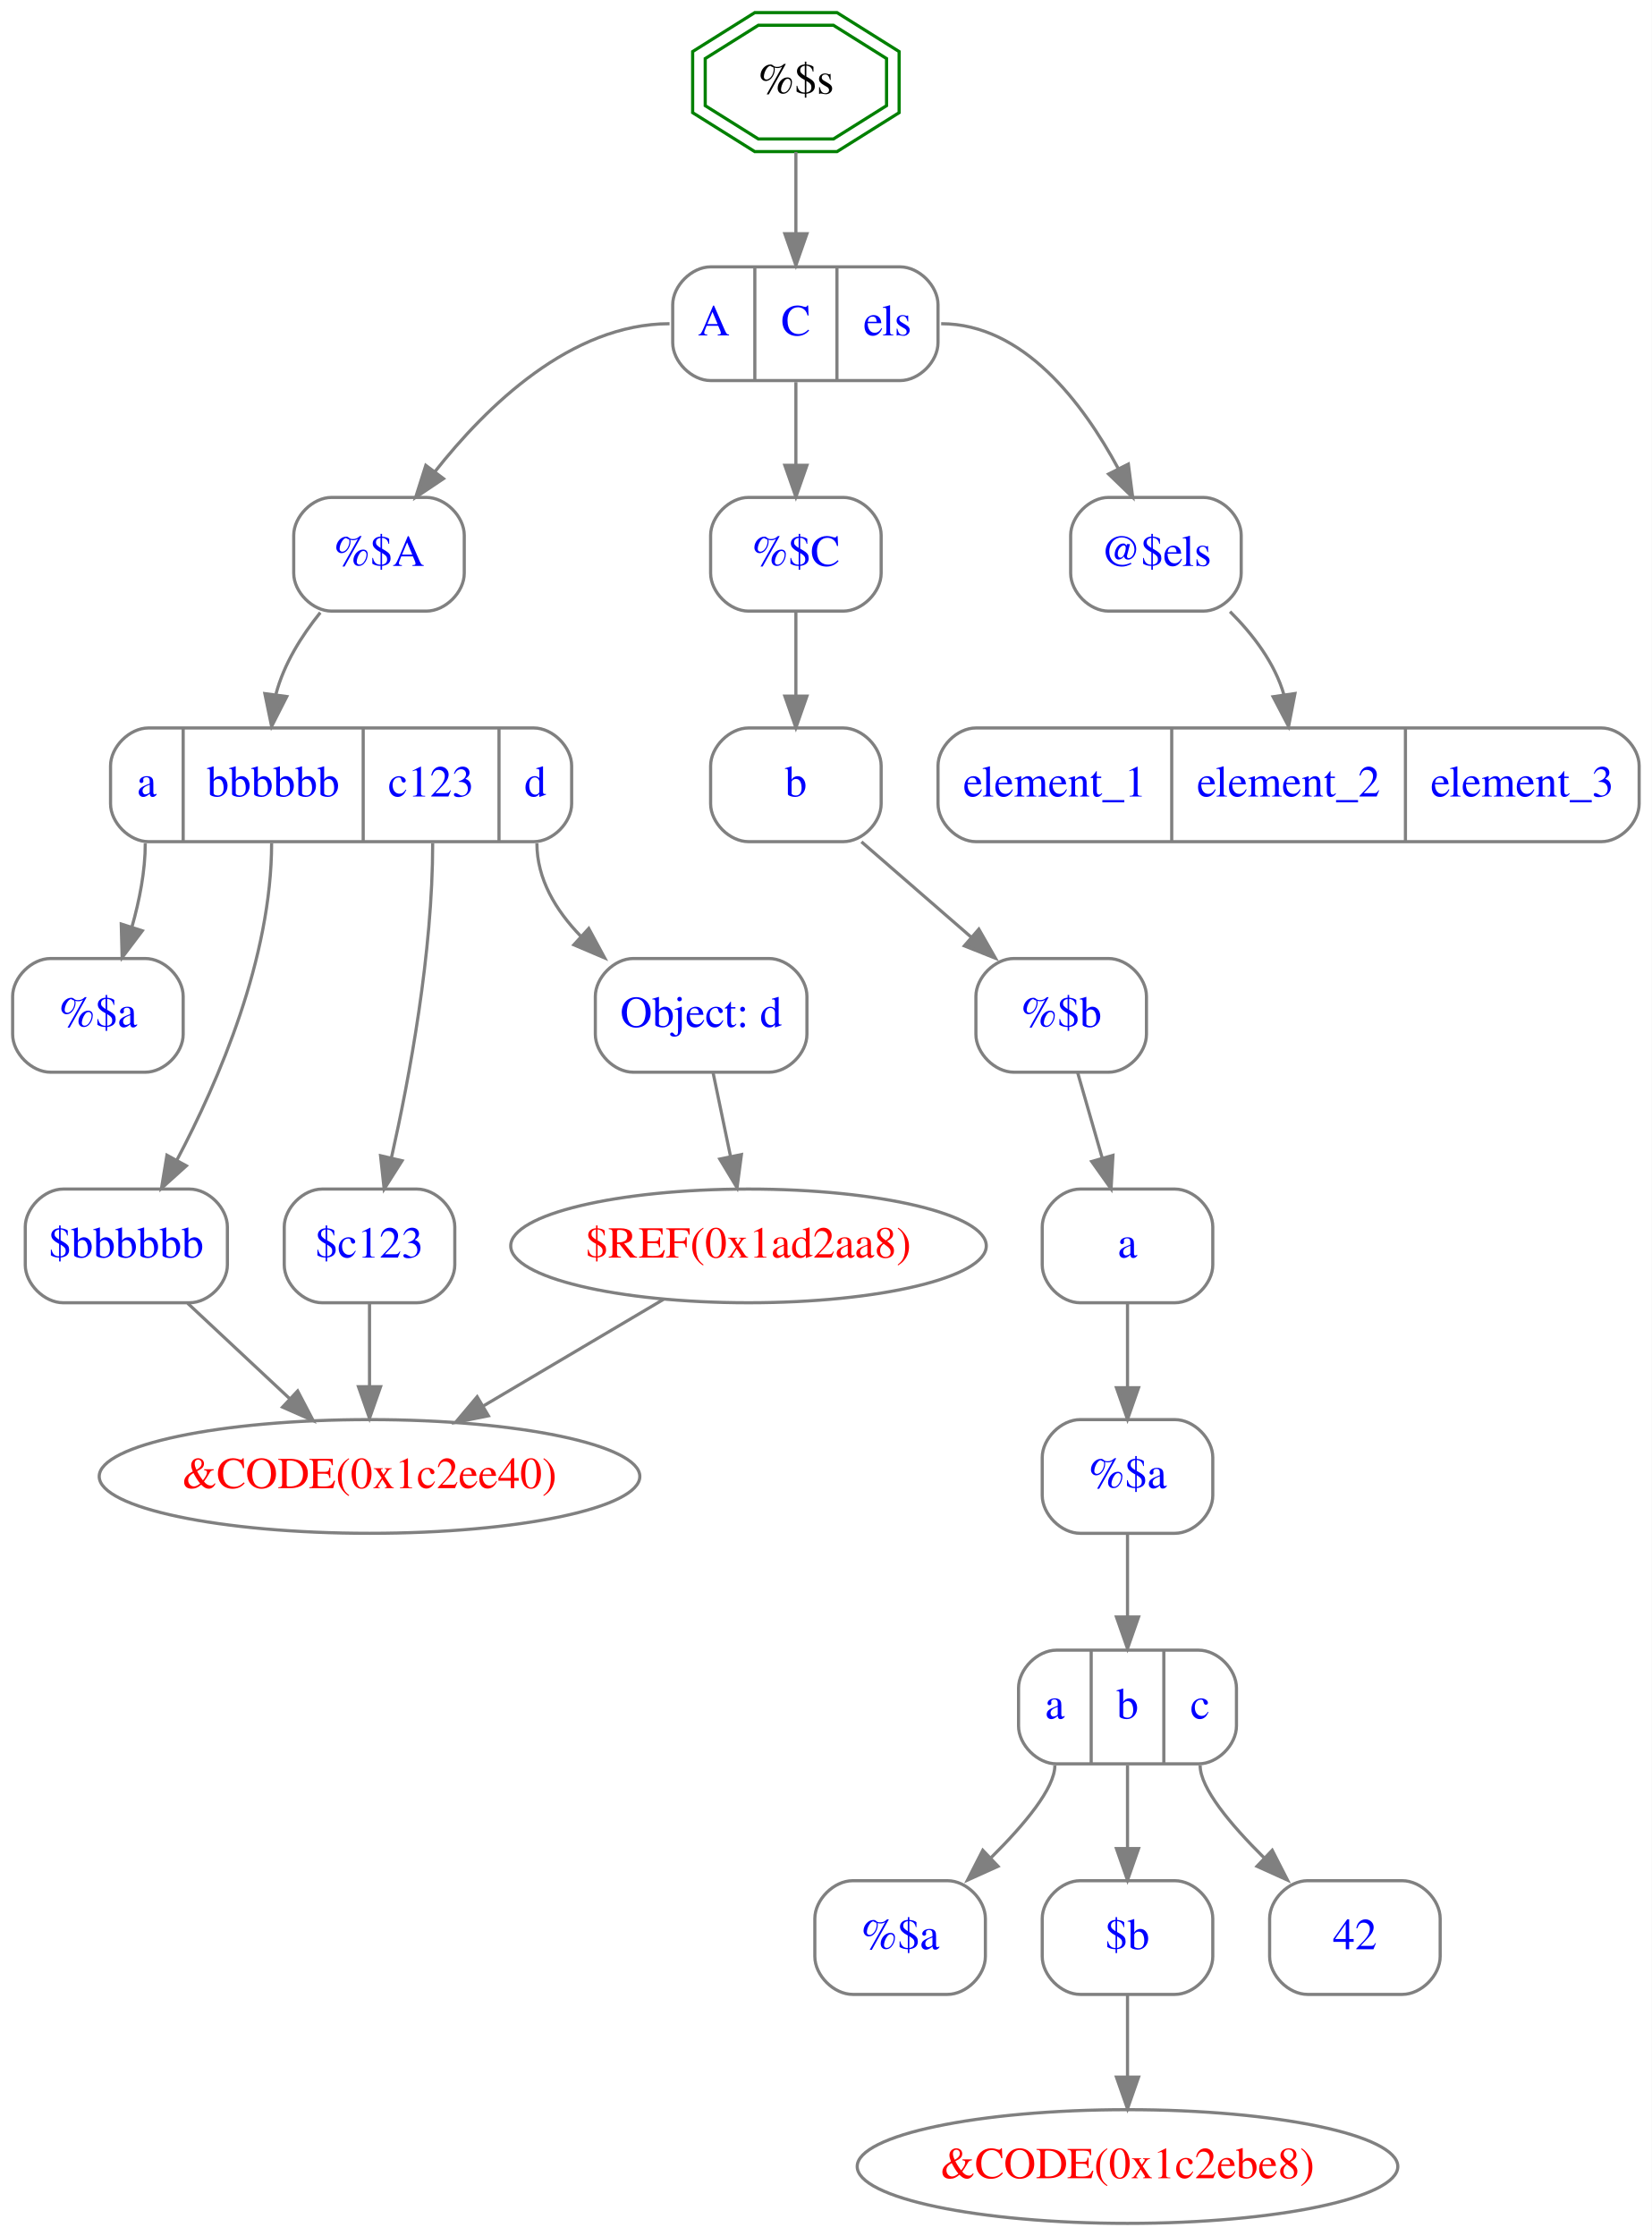
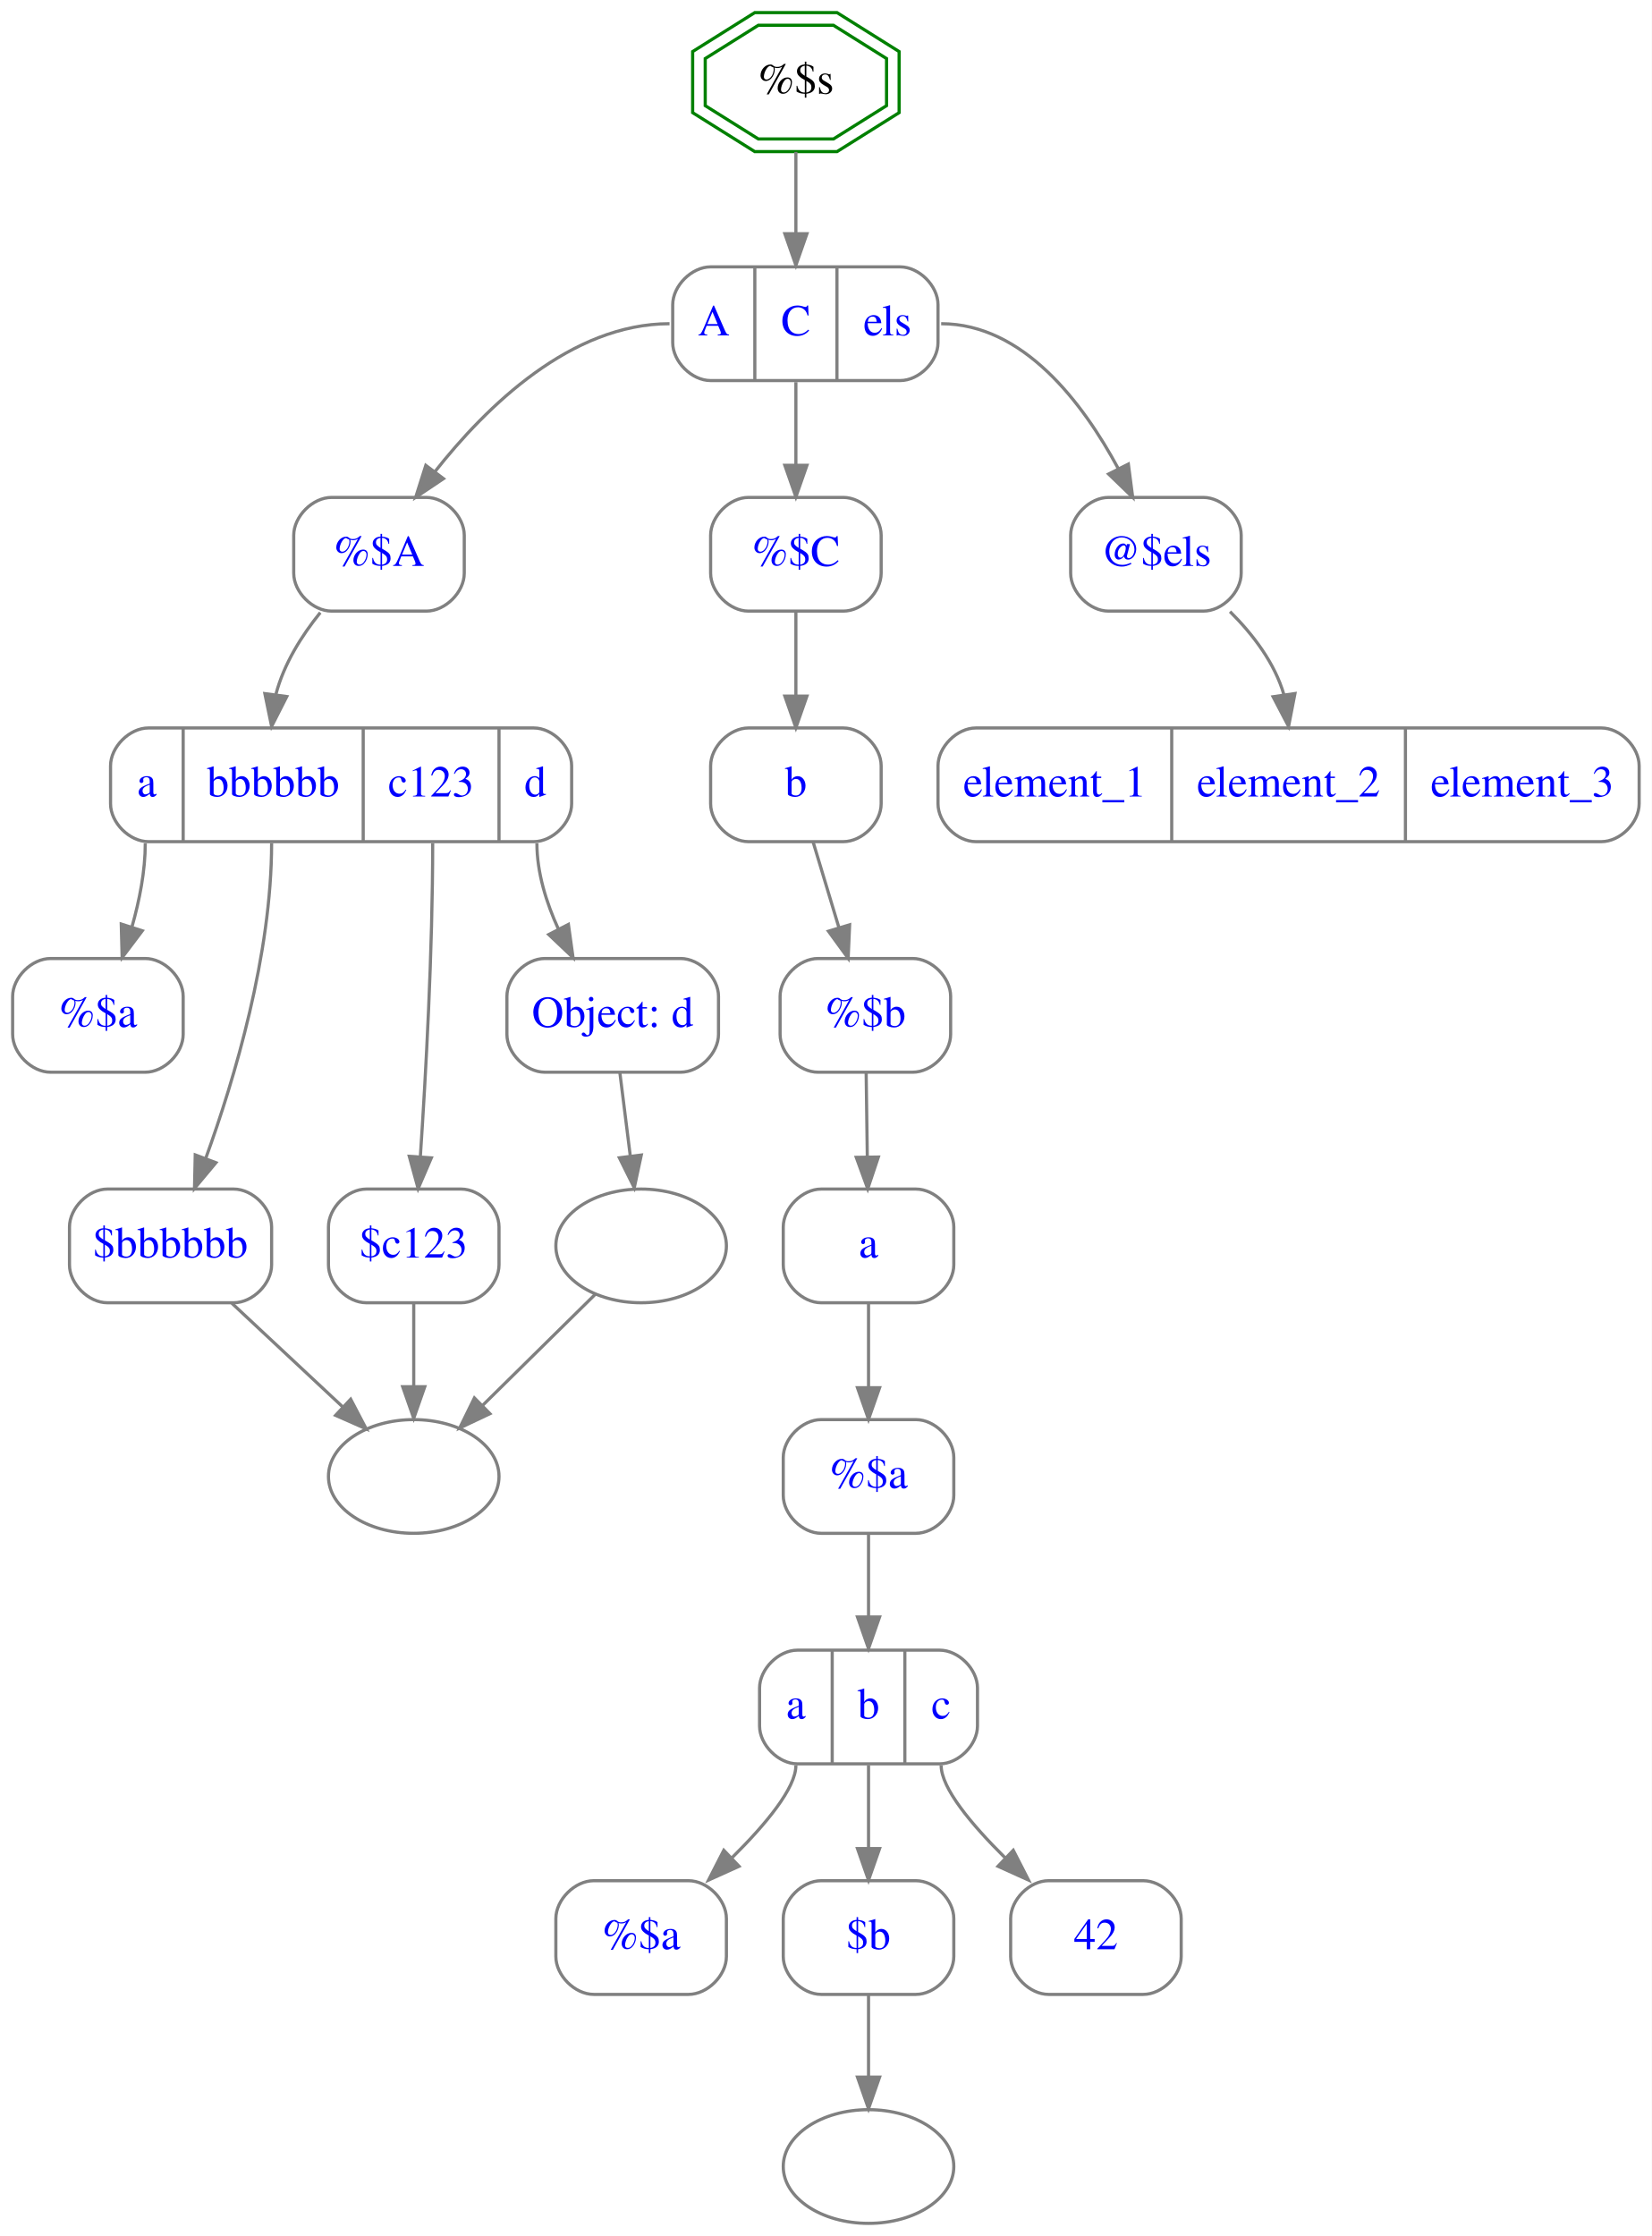
<svg xmlns="http://www.w3.org/2000/svg" width="523pt" height="708pt" viewBox="0.00 0.00 523.00 708.00">
  <g id="graph0" class="graph" transform="scale(1 1) rotate(0) translate(4 704)">
    <polygon fill="white" stroke="none" points="-4,4 -4,-704 519,-704 519,4 -4,4" />
    <g id="node1" class="node">
      <polygon fill="none" stroke="green" points="276.706,-670.544 276.706,-685.456 259.89,-696 236.11,-696 219.294,-685.456 219.294,-670.544 236.11,-660 259.89,-660 276.706,-670.544" />
      <polygon fill="none" stroke="green" points="280.687,-668.325 280.687,-687.675 261.031,-700 234.969,-700 215.313,-687.675 215.313,-668.325 234.969,-656 261.031,-656 280.687,-668.325" />
      <text text-anchor="middle" x="248" y="-674.3" font-family="Times,serif" font-size="14.00">%$s</text>
    </g>
    <g id="node2" class="node">
      <path fill="none" stroke="grey" d="M221,-583.5C221,-583.5 281,-583.5 281,-583.5 287,-583.5 293,-589.5 293,-595.5 293,-595.5 293,-607.5 293,-607.5 293,-613.5 287,-619.5 281,-619.5 281,-619.5 221,-619.5 221,-619.5 215,-619.5 209,-613.5 209,-607.5 209,-607.5 209,-595.5 209,-595.5 209,-589.5 215,-583.5 221,-583.5" />
      <text text-anchor="middle" x="222" y="-597.8" font-family="Times,serif" font-size="14.00" fill="blue">A</text>
      <polyline fill="none" stroke="grey" points="235,-583.5 235,-619.5 " />
      <text text-anchor="middle" x="248" y="-597.8" font-family="Times,serif" font-size="14.00" fill="blue">C</text>
      <polyline fill="none" stroke="grey" points="261,-583.5 261,-619.5 " />
      <text text-anchor="middle" x="277" y="-597.8" font-family="Times,serif" font-size="14.00" fill="blue">els</text>
    </g>
    <g id="edge1" class="edge">
      <path fill="none" stroke="grey" d="M248,-655.886C248,-648.163 248,-639.138 248,-630.263" />
      <polygon fill="grey" stroke="grey" points="251.5,-630 248,-620 244.5,-630 251.5,-630" />
    </g>
    <g id="node3" class="node">
      <path fill="none" stroke="grey" d="M101,-510.5C101,-510.5 131,-510.5 131,-510.5 137,-510.5 143,-516.5 143,-522.5 143,-522.5 143,-534.5 143,-534.5 143,-540.5 137,-546.5 131,-546.5 131,-546.5 101,-546.5 101,-546.5 95,-546.5 89,-540.5 89,-534.5 89,-534.5 89,-522.5 89,-522.5 89,-516.5 95,-510.5 101,-510.5" />
      <text text-anchor="middle" x="116" y="-524.8" font-family="Times,serif" font-size="14.00" fill="blue">%$A</text>
    </g>
    <g id="edge2" class="edge">
      <path fill="none" stroke="grey" d="M208,-601.5C176.86,-601.5 150.131,-575.518 133.633,-554.555" />
      <polygon fill="grey" stroke="grey" points="136.422,-552.44 127.618,-546.545 130.824,-556.643 136.422,-552.44" />
    </g>
    <g id="node11" class="node">
      <path fill="none" stroke="grey" d="M233,-510.5C233,-510.5 263,-510.5 263,-510.5 269,-510.5 275,-516.5 275,-522.5 275,-522.5 275,-534.5 275,-534.5 275,-540.5 269,-546.5 263,-546.5 263,-546.5 233,-546.5 233,-546.5 227,-546.5 221,-540.5 221,-534.5 221,-534.5 221,-522.5 221,-522.5 221,-516.5 227,-510.5 233,-510.5" />
      <text text-anchor="middle" x="248" y="-524.8" font-family="Times,serif" font-size="14.00" fill="blue">%$C</text>
    </g>
    <g id="edge12" class="edge">
      <path fill="none" stroke="grey" d="M248,-583C248,-574.484 248,-565.22 248,-556.787" />
      <polygon fill="grey" stroke="grey" points="251.5,-556.667 248,-546.667 244.5,-556.667 251.5,-556.667" />
    </g>
    <g id="node21" class="node">
      <path fill="none" stroke="grey" d="M347,-510.5C347,-510.5 377,-510.5 377,-510.5 383,-510.5 389,-516.5 389,-522.5 389,-522.5 389,-534.5 389,-534.5 389,-540.5 383,-546.5 377,-546.5 377,-546.5 347,-546.5 347,-546.5 341,-546.5 335,-540.5 335,-534.5 335,-534.5 335,-522.5 335,-522.5 335,-516.5 341,-510.5 347,-510.5" />
      <text text-anchor="middle" x="362" y="-524.8" font-family="Times,serif" font-size="14.00" fill="blue">@$els</text>
    </g>
    <g id="edge22" class="edge">
      <path fill="none" stroke="grey" d="M294,-601.5C319.984,-601.5 338.867,-576.43 350.047,-555.673" />
      <polygon fill="grey" stroke="grey" points="353.272,-557.051 354.64,-546.545 347.019,-553.905 353.272,-557.051" />
    </g>
    <g id="node4" class="node">
      <path fill="none" stroke="grey" d="M43,-437.5C43,-437.5 165,-437.5 165,-437.5 171,-437.5 177,-443.5 177,-449.5 177,-449.5 177,-461.5 177,-461.5 177,-467.5 171,-473.5 165,-473.5 165,-473.5 43,-473.5 43,-473.5 37,-473.5 31,-467.5 31,-461.5 31,-461.5 31,-449.5 31,-449.5 31,-443.5 37,-437.5 43,-437.5" />
      <text text-anchor="middle" x="42.5" y="-451.8" font-family="Times,serif" font-size="14.00" fill="blue">a</text>
      <polyline fill="none" stroke="grey" points="54,-437.5 54,-473.5 " />
      <text text-anchor="middle" x="82.5" y="-451.8" font-family="Times,serif" font-size="14.00" fill="blue">bbbbbb</text>
      <polyline fill="none" stroke="grey" points="111,-437.5 111,-473.5 " />
      <text text-anchor="middle" x="132.5" y="-451.8" font-family="Times,serif" font-size="14.00" fill="blue">c123</text>
      <polyline fill="none" stroke="grey" points="154,-437.5 154,-473.5 " />
      <text text-anchor="middle" x="165.5" y="-451.8" font-family="Times,serif" font-size="14.00" fill="blue">d</text>
    </g>
    <g id="edge3" class="edge">
      <path fill="none" stroke="grey" d="M97.408,-510.029C91.517,-502.73 85.883,-493.791 83.37,-484.195" />
      <polygon fill="grey" stroke="grey" points="86.8,-483.445 82,-474 79.863,-484.377 86.8,-483.445" />
    </g>
    <g id="node5" class="node">
      <path fill="none" stroke="grey" d="M12,-364.5C12,-364.5 42,-364.5 42,-364.5 48,-364.5 54,-370.5 54,-376.5 54,-376.5 54,-388.5 54,-388.5 54,-394.5 48,-400.5 42,-400.5 42,-400.5 12,-400.5 12,-400.5 6,-400.5 0,-394.5 0,-388.5 0,-388.5 0,-376.5 0,-376.5 0,-370.5 6,-364.5 12,-364.5" />
      <text text-anchor="middle" x="27" y="-378.8" font-family="Times,serif" font-size="14.00" fill="blue">%$a</text>
    </g>
    <g id="edge4" class="edge">
      <path fill="none" stroke="grey" d="M42,-437C42,-428.209 40.163,-418.897 37.776,-410.506" />
      <polygon fill="grey" stroke="grey" points="41.058,-409.279 34.676,-400.823 34.391,-411.414 41.058,-409.279" />
    </g>
    <g id="node6" class="node">
-       <path fill="none" stroke="grey" d="M16,-291.5C16,-291.5 56,-291.5 56,-291.5 62,-291.5 68,-297.5 68,-303.5 68,-303.5 68,-315.5 68,-315.5 68,-321.5 62,-327.5 56,-327.5 56,-327.5 16,-327.5 16,-327.5 10,-327.5 4,-321.5 4,-315.5 4,-315.5 4,-303.5 4,-303.5 4,-297.5 10,-291.5 16,-291.5" />
-       <text text-anchor="middle" x="36" y="-305.8" font-family="Times,serif" font-size="14.00" fill="blue">$bbbbbb</text>
+       <path fill="none" stroke="grey" d="M30,-291.5C30,-291.5 70,-291.5 70,-291.5 76,-291.5 82,-297.5 82,-303.5 82,-303.5 82,-315.5 82,-315.5 82,-321.5 76,-327.5 70,-327.5 70,-327.5 30,-327.5 30,-327.5 24,-327.5 18,-321.5 18,-315.5 18,-315.5 18,-303.5 18,-303.5 18,-297.5 24,-291.5 30,-291.5" />
+       <text text-anchor="middle" x="50" y="-305.8" font-family="Times,serif" font-size="14.00" fill="blue">$bbbbbb</text>
    </g>
    <g id="edge5" class="edge">
-       <path fill="none" stroke="grey" d="M82,-437C82,-400.693 65.291,-361.837 52.014,-336.693" />
-       <polygon fill="grey" stroke="grey" points="55.001,-334.859 47.135,-327.761 48.857,-338.215 55.001,-334.859" />
+       <path fill="none" stroke="grey" d="M82,-437C82,-401.742 70.346,-362.604 61.104,-337.111" />
+       <polygon fill="grey" stroke="grey" points="64.371,-335.856 57.584,-327.721 57.816,-338.313 64.371,-335.856" />
    </g>
    <g id="node8" class="node">
-       <path fill="none" stroke="grey" d="M98,-291.5C98,-291.5 128,-291.5 128,-291.5 134,-291.5 140,-297.5 140,-303.5 140,-303.5 140,-315.5 140,-315.5 140,-321.5 134,-327.5 128,-327.5 128,-327.5 98,-327.5 98,-327.5 92,-327.5 86,-321.5 86,-315.5 86,-315.5 86,-303.5 86,-303.5 86,-297.5 92,-291.5 98,-291.5" />
-       <text text-anchor="middle" x="113" y="-305.8" font-family="Times,serif" font-size="14.00" fill="blue">$c123</text>
+       <path fill="none" stroke="grey" d="M112,-291.5C112,-291.5 142,-291.5 142,-291.5 148,-291.5 154,-297.5 154,-303.5 154,-303.5 154,-315.5 154,-315.5 154,-321.5 148,-327.5 142,-327.5 142,-327.5 112,-327.5 112,-327.5 106,-327.5 100,-321.5 100,-315.5 100,-315.5 100,-303.5 100,-303.5 100,-297.5 106,-291.5 112,-291.5" />
+       <text text-anchor="middle" x="127" y="-305.8" font-family="Times,serif" font-size="14.00" fill="blue">$c123</text>
    </g>
    <g id="edge7" class="edge">
-       <path fill="none" stroke="grey" d="M133,-437C133,-402.341 125.698,-363.015 119.918,-337.316" />
-       <polygon fill="grey" stroke="grey" points="123.313,-336.465 117.639,-327.518 116.495,-338.051 123.313,-336.465" />
+       <path fill="none" stroke="grey" d="M133,-437C133,-402.874 130.829,-363.666 129.099,-337.84" />
+       <polygon fill="grey" stroke="grey" points="132.575,-337.379 128.392,-327.645 125.592,-337.864 132.575,-337.379" />
    </g>
    <g id="node9" class="node">
-       <path fill="none" stroke="grey" d="M196.5,-364.5C196.5,-364.5 239.5,-364.5 239.5,-364.5 245.5,-364.5 251.5,-370.5 251.5,-376.5 251.5,-376.5 251.5,-388.5 251.5,-388.5 251.5,-394.5 245.5,-400.5 239.5,-400.5 239.5,-400.5 196.5,-400.5 196.5,-400.5 190.5,-400.5 184.5,-394.5 184.5,-388.5 184.5,-388.5 184.5,-376.5 184.5,-376.5 184.5,-370.5 190.5,-364.5 196.5,-364.5" />
-       <text text-anchor="middle" x="218" y="-378.8" font-family="Times,serif" font-size="14.00" fill="blue">Object: d</text>
+       <path fill="none" stroke="grey" d="M168.5,-364.5C168.5,-364.5 211.5,-364.5 211.5,-364.5 217.5,-364.5 223.5,-370.5 223.5,-376.5 223.5,-376.5 223.5,-388.5 223.5,-388.5 223.5,-394.5 217.5,-400.5 211.5,-400.5 211.5,-400.5 168.5,-400.5 168.5,-400.5 162.5,-400.5 156.5,-394.5 156.5,-388.5 156.5,-388.5 156.5,-376.5 156.5,-376.5 156.5,-370.5 162.5,-364.5 168.5,-364.5" />
+       <text text-anchor="middle" x="190" y="-378.8" font-family="Times,serif" font-size="14.00" fill="blue">Object: d</text>
    </g>
    <g id="edge9" class="edge">
-       <path fill="none" stroke="grey" d="M166,-437C166,-425.686 171.939,-415.794 179.803,-407.656" />
-       <polygon fill="grey" stroke="grey" points="182.418,-410.008 187.451,-400.685 177.702,-404.835 182.418,-410.008" />
+       <path fill="none" stroke="grey" d="M166,-437C166,-427.686 168.972,-418.177 172.825,-409.765" />
+       <polygon fill="grey" stroke="grey" points="175.974,-411.295 177.438,-400.802 169.75,-408.092 175.974,-411.295" />
    </g>
    <g id="node7" class="node">
-       <ellipse fill="none" stroke="grey" cx="113" cy="-236.5" rx="85.585" ry="18" />
-       <text text-anchor="middle" x="113" y="-232.8" font-family="Times,serif" font-size="14.00" fill="red">&amp;CODE(0x1c2ee40)</text>
+       <ellipse fill="none" stroke="grey" cx="127" cy="-236.5" rx="27" ry="18" />
    </g>
    <g id="edge6" class="edge">
-       <path fill="none" stroke="grey" d="M55.43,-291.331C65.253,-282.146 77.292,-270.889 87.817,-261.048" />
-       <polygon fill="grey" stroke="grey" points="90.246,-263.569 95.159,-254.182 85.465,-258.456 90.246,-263.569" />
+       <path fill="none" stroke="grey" d="M69.43,-291.331C80.145,-281.312 93.496,-268.828 104.643,-258.405" />
+       <polygon fill="grey" stroke="grey" points="107.034,-260.961 111.948,-251.575 102.253,-255.848 107.034,-260.961" />
    </g>
    <g id="edge8" class="edge">
-       <path fill="none" stroke="grey" d="M113,-291.331C113,-283.394 113,-273.909 113,-265.128" />
-       <polygon fill="grey" stroke="grey" points="116.5,-264.918 113,-254.918 109.5,-264.918 116.5,-264.918" />
+       <path fill="none" stroke="grey" d="M127,-291.331C127,-283.394 127,-273.909 127,-265.128" />
+       <polygon fill="grey" stroke="grey" points="130.5,-264.918 127,-254.918 123.5,-264.918 130.5,-264.918" />
    </g>
    <g id="node10" class="node">
-       <ellipse fill="none" stroke="grey" cx="233" cy="-309.5" rx="75.287" ry="18" />
-       <text text-anchor="middle" x="233" y="-305.8" font-family="Times,serif" font-size="14.00" fill="red">$REF(0x1ad2aa8)</text>
+       <ellipse fill="none" stroke="grey" cx="199" cy="-309.5" rx="27" ry="18" />
    </g>
    <g id="edge10" class="edge">
-       <path fill="none" stroke="grey" d="M221.785,-364.331C223.457,-356.307 225.458,-346.701 227.304,-337.839" />
-       <polygon fill="grey" stroke="grey" points="230.758,-338.421 229.371,-327.918 223.905,-336.994 230.758,-338.421" />
+       <path fill="none" stroke="grey" d="M192.271,-364.331C193.263,-356.394 194.449,-346.909 195.546,-338.128" />
+       <polygon fill="grey" stroke="grey" points="199.055,-338.275 196.823,-327.918 192.109,-337.406 199.055,-338.275" />
    </g>
    <g id="edge11" class="edge">
-       <path fill="none" stroke="grey" d="M206.07,-292.566C189.205,-282.588 167.27,-269.61 148.931,-258.759" />
-       <polygon fill="grey" stroke="grey" points="150.644,-255.706 140.256,-253.626 147.08,-261.731 150.644,-255.706" />
+       <path fill="none" stroke="grey" d="M184.43,-294.132C174.183,-284.027 160.294,-270.331 148.741,-258.939" />
+       <polygon fill="grey" stroke="grey" points="151.126,-256.376 141.549,-251.847 146.211,-261.36 151.126,-256.376" />
    </g>
    <g id="node12" class="node">
      <path fill="none" stroke="grey" d="M233,-437.5C233,-437.5 263,-437.5 263,-437.5 269,-437.5 275,-443.5 275,-449.5 275,-449.5 275,-461.5 275,-461.5 275,-467.5 269,-473.5 263,-473.5 263,-473.5 233,-473.5 233,-473.5 227,-473.5 221,-467.5 221,-461.5 221,-461.5 221,-449.5 221,-449.5 221,-443.5 227,-437.5 233,-437.5" />
      <text text-anchor="middle" x="248" y="-451.8" font-family="Times,serif" font-size="14.00" fill="blue">b</text>
    </g>
    <g id="edge13" class="edge">
      <path fill="none" stroke="grey" d="M248,-510.455C248,-502.383 248,-492.676 248,-483.682" />
      <polygon fill="grey" stroke="grey" points="251.5,-483.59 248,-473.59 244.5,-483.59 251.5,-483.59" />
    </g>
    <g id="node13" class="node">
-       <path fill="none" stroke="grey" d="M317,-364.5C317,-364.5 347,-364.5 347,-364.5 353,-364.5 359,-370.5 359,-376.5 359,-376.5 359,-388.5 359,-388.5 359,-394.5 353,-400.5 347,-400.5 347,-400.5 317,-400.5 317,-400.5 311,-400.5 305,-394.5 305,-388.5 305,-388.5 305,-376.5 305,-376.5 305,-370.5 311,-364.5 317,-364.5" />
-       <text text-anchor="middle" x="332" y="-378.8" font-family="Times,serif" font-size="14.00" fill="blue">%$b</text>
+       <path fill="none" stroke="grey" d="M255,-364.5C255,-364.5 285,-364.5 285,-364.5 291,-364.5 297,-370.5 297,-376.5 297,-376.5 297,-388.5 297,-388.5 297,-394.5 291,-400.5 285,-400.5 285,-400.5 255,-400.5 255,-400.5 249,-400.5 243,-394.5 243,-388.5 243,-388.5 243,-376.5 243,-376.5 243,-370.5 249,-364.5 255,-364.5" />
+       <text text-anchor="middle" x="270" y="-378.8" font-family="Times,serif" font-size="14.00" fill="blue">%$b</text>
    </g>
    <g id="edge14" class="edge">
-       <path fill="none" stroke="grey" d="M268.764,-437.455C279.264,-428.33 292.167,-417.116 303.574,-407.204" />
-       <polygon fill="grey" stroke="grey" points="305.932,-409.792 311.184,-400.59 301.34,-404.508 305.932,-409.792" />
+       <path fill="none" stroke="grey" d="M253.438,-437.455C255.897,-429.295 258.86,-419.465 261.595,-410.389" />
+       <polygon fill="grey" stroke="grey" points="265.014,-411.175 264.548,-400.59 258.311,-409.155 265.014,-411.175" />
    </g>
    <g id="node14" class="node">
-       <path fill="none" stroke="grey" d="M338,-291.5C338,-291.5 368,-291.5 368,-291.5 374,-291.5 380,-297.5 380,-303.5 380,-303.5 380,-315.5 380,-315.5 380,-321.5 374,-327.5 368,-327.5 368,-327.5 338,-327.5 338,-327.5 332,-327.5 326,-321.5 326,-315.5 326,-315.5 326,-303.5 326,-303.5 326,-297.5 332,-291.5 338,-291.5" />
-       <text text-anchor="middle" x="353" y="-305.8" font-family="Times,serif" font-size="14.00" fill="blue">a</text>
+       <path fill="none" stroke="grey" d="M256,-291.5C256,-291.5 286,-291.5 286,-291.5 292,-291.5 298,-297.5 298,-303.5 298,-303.5 298,-315.5 298,-315.5 298,-321.5 292,-327.5 286,-327.5 286,-327.5 256,-327.5 256,-327.5 250,-327.5 244,-321.5 244,-315.5 244,-315.5 244,-303.5 244,-303.5 244,-297.5 250,-291.5 256,-291.5" />
+       <text text-anchor="middle" x="271" y="-305.8" font-family="Times,serif" font-size="14.00" fill="blue">a</text>
    </g>
    <g id="edge15" class="edge">
-       <path fill="none" stroke="grey" d="M337.191,-364.455C339.538,-356.295 342.366,-346.465 344.977,-337.389" />
-       <polygon fill="grey" stroke="grey" points="348.395,-338.168 347.796,-327.59 341.668,-336.233 348.395,-338.168" />
+       <path fill="none" stroke="grey" d="M270.247,-364.455C270.358,-356.383 270.491,-346.676 270.614,-337.682" />
+       <polygon fill="grey" stroke="grey" points="274.115,-337.637 270.752,-327.59 267.115,-337.541 274.115,-337.637" />
    </g>
    <g id="node15" class="node">
-       <path fill="none" stroke="grey" d="M338,-218.5C338,-218.5 368,-218.5 368,-218.5 374,-218.5 380,-224.5 380,-230.5 380,-230.5 380,-242.5 380,-242.5 380,-248.5 374,-254.5 368,-254.5 368,-254.5 338,-254.5 338,-254.5 332,-254.5 326,-248.5 326,-242.5 326,-242.5 326,-230.5 326,-230.5 326,-224.5 332,-218.5 338,-218.5" />
-       <text text-anchor="middle" x="353" y="-232.8" font-family="Times,serif" font-size="14.00" fill="blue">%$a</text>
+       <path fill="none" stroke="grey" d="M256,-218.5C256,-218.5 286,-218.5 286,-218.5 292,-218.5 298,-224.5 298,-230.5 298,-230.5 298,-242.5 298,-242.5 298,-248.5 292,-254.5 286,-254.5 286,-254.5 256,-254.5 256,-254.5 250,-254.5 244,-248.5 244,-242.5 244,-242.5 244,-230.5 244,-230.5 244,-224.5 250,-218.5 256,-218.5" />
+       <text text-anchor="middle" x="271" y="-232.8" font-family="Times,serif" font-size="14.00" fill="blue">%$a</text>
    </g>
    <g id="edge16" class="edge">
-       <path fill="none" stroke="grey" d="M353,-291.455C353,-283.383 353,-273.676 353,-264.682" />
-       <polygon fill="grey" stroke="grey" points="356.5,-264.59 353,-254.59 349.5,-264.59 356.5,-264.59" />
+       <path fill="none" stroke="grey" d="M271,-291.455C271,-283.383 271,-273.676 271,-264.682" />
+       <polygon fill="grey" stroke="grey" points="274.5,-264.59 271,-254.59 267.5,-264.59 274.5,-264.59" />
    </g>
    <g id="node16" class="node">
-       <path fill="none" stroke="grey" d="M330.5,-145.5C330.5,-145.5 375.5,-145.5 375.5,-145.5 381.5,-145.5 387.5,-151.5 387.5,-157.5 387.5,-157.5 387.5,-169.5 387.5,-169.5 387.5,-175.5 381.5,-181.5 375.5,-181.5 375.5,-181.5 330.5,-181.5 330.5,-181.5 324.5,-181.5 318.5,-175.5 318.5,-169.5 318.5,-169.5 318.5,-157.5 318.5,-157.5 318.5,-151.5 324.5,-145.5 330.5,-145.5" />
-       <text text-anchor="middle" x="330" y="-159.8" font-family="Times,serif" font-size="14.00" fill="blue">a</text>
-       <polyline fill="none" stroke="grey" points="341.5,-145.5 341.5,-181.5 " />
-       <text text-anchor="middle" x="353" y="-159.8" font-family="Times,serif" font-size="14.00" fill="blue">b</text>
-       <polyline fill="none" stroke="grey" points="364.5,-145.5 364.5,-181.5 " />
-       <text text-anchor="middle" x="376" y="-159.8" font-family="Times,serif" font-size="14.00" fill="blue">c</text>
+       <path fill="none" stroke="grey" d="M248.5,-145.5C248.5,-145.5 293.5,-145.5 293.5,-145.5 299.5,-145.5 305.5,-151.5 305.5,-157.5 305.5,-157.5 305.5,-169.5 305.5,-169.5 305.5,-175.5 299.5,-181.5 293.5,-181.5 293.5,-181.5 248.5,-181.5 248.5,-181.5 242.5,-181.5 236.5,-175.5 236.5,-169.5 236.5,-169.5 236.5,-157.5 236.5,-157.5 236.5,-151.5 242.5,-145.5 248.5,-145.5" />
+       <text text-anchor="middle" x="248" y="-159.8" font-family="Times,serif" font-size="14.00" fill="blue">a</text>
+       <polyline fill="none" stroke="grey" points="259.5,-145.5 259.5,-181.5 " />
+       <text text-anchor="middle" x="271" y="-159.8" font-family="Times,serif" font-size="14.00" fill="blue">b</text>
+       <polyline fill="none" stroke="grey" points="282.5,-145.5 282.5,-181.5 " />
+       <text text-anchor="middle" x="294" y="-159.8" font-family="Times,serif" font-size="14.00" fill="blue">c</text>
    </g>
    <g id="edge17" class="edge">
-       <path fill="none" stroke="grey" d="M353,-218.333C353,-210.634 353,-201.336 353,-192.182" />
-       <polygon fill="grey" stroke="grey" points="356.5,-192 353,-182 349.5,-192 356.5,-192" />
+       <path fill="none" stroke="grey" d="M271,-218.333C271,-210.634 271,-201.336 271,-192.182" />
+       <polygon fill="grey" stroke="grey" points="274.5,-192 271,-182 267.5,-192 274.5,-192" />
    </g>
    <g id="node17" class="node">
-       <path fill="none" stroke="grey" d="M266,-72.5C266,-72.5 296,-72.5 296,-72.5 302,-72.5 308,-78.5 308,-84.5 308,-84.5 308,-96.5 308,-96.5 308,-102.5 302,-108.5 296,-108.5 296,-108.5 266,-108.5 266,-108.5 260,-108.5 254,-102.5 254,-96.5 254,-96.5 254,-84.5 254,-84.5 254,-78.5 260,-72.5 266,-72.5" />
-       <text text-anchor="middle" x="281" y="-86.8" font-family="Times,serif" font-size="14.00" fill="blue">%$a</text>
+       <path fill="none" stroke="grey" d="M184,-72.5C184,-72.5 214,-72.5 214,-72.5 220,-72.5 226,-78.5 226,-84.5 226,-84.5 226,-96.5 226,-96.5 226,-102.5 220,-108.5 214,-108.5 214,-108.5 184,-108.5 184,-108.5 178,-108.5 172,-102.5 172,-96.5 172,-96.5 172,-84.5 172,-84.5 172,-78.5 178,-72.5 184,-72.5" />
+       <text text-anchor="middle" x="199" y="-86.8" font-family="Times,serif" font-size="14.00" fill="blue">%$a</text>
    </g>
    <g id="edge18" class="edge">
-       <path fill="none" stroke="grey" d="M330,-145C330,-137.815 320.463,-126.363 309.805,-115.806" />
-       <polygon fill="grey" stroke="grey" points="312.004,-113.068 302.35,-108.705 307.176,-118.136 312.004,-113.068" />
+       <path fill="none" stroke="grey" d="M248,-145C248,-137.815 238.463,-126.363 227.805,-115.806" />
+       <polygon fill="grey" stroke="grey" points="230.004,-113.068 220.35,-108.705 225.176,-118.136 230.004,-113.068" />
    </g>
    <g id="node18" class="node">
-       <path fill="none" stroke="grey" d="M338,-72.5C338,-72.5 368,-72.5 368,-72.5 374,-72.5 380,-78.5 380,-84.5 380,-84.5 380,-96.5 380,-96.5 380,-102.5 374,-108.5 368,-108.5 368,-108.5 338,-108.5 338,-108.5 332,-108.5 326,-102.5 326,-96.5 326,-96.5 326,-84.5 326,-84.5 326,-78.5 332,-72.5 338,-72.5" />
-       <text text-anchor="middle" x="353" y="-86.8" font-family="Times,serif" font-size="14.00" fill="blue">$b</text>
+       <path fill="none" stroke="grey" d="M256,-72.5C256,-72.5 286,-72.5 286,-72.5 292,-72.5 298,-78.5 298,-84.5 298,-84.5 298,-96.5 298,-96.5 298,-102.5 292,-108.5 286,-108.5 286,-108.5 256,-108.5 256,-108.5 250,-108.5 244,-102.5 244,-96.5 244,-96.5 244,-84.5 244,-84.5 244,-78.5 250,-72.5 256,-72.5" />
+       <text text-anchor="middle" x="271" y="-86.8" font-family="Times,serif" font-size="14.00" fill="blue">$b</text>
    </g>
    <g id="edge19" class="edge">
-       <path fill="none" stroke="grey" d="M353,-145C353,-136.484 353,-127.22 353,-118.787" />
-       <polygon fill="grey" stroke="grey" points="356.5,-118.667 353,-108.667 349.5,-118.667 356.5,-118.667" />
+       <path fill="none" stroke="grey" d="M271,-145C271,-136.484 271,-127.22 271,-118.787" />
+       <polygon fill="grey" stroke="grey" points="274.5,-118.667 271,-108.667 267.5,-118.667 274.5,-118.667" />
    </g>
    <g id="node20" class="node">
-       <path fill="none" stroke="grey" d="M410,-72.5C410,-72.5 440,-72.5 440,-72.5 446,-72.5 452,-78.5 452,-84.5 452,-84.5 452,-96.5 452,-96.5 452,-102.5 446,-108.5 440,-108.5 440,-108.5 410,-108.5 410,-108.5 404,-108.5 398,-102.5 398,-96.5 398,-96.5 398,-84.5 398,-84.5 398,-78.5 404,-72.5 410,-72.5" />
-       <text text-anchor="middle" x="425" y="-86.8" font-family="Times,serif" font-size="14.00" fill="blue">42</text>
+       <path fill="none" stroke="grey" d="M328,-72.5C328,-72.5 358,-72.5 358,-72.5 364,-72.5 370,-78.5 370,-84.5 370,-84.5 370,-96.5 370,-96.5 370,-102.5 364,-108.5 358,-108.5 358,-108.5 328,-108.5 328,-108.5 322,-108.5 316,-102.5 316,-96.5 316,-96.5 316,-84.5 316,-84.5 316,-78.5 322,-72.5 328,-72.5" />
+       <text text-anchor="middle" x="343" y="-86.8" font-family="Times,serif" font-size="14.00" fill="blue">42</text>
    </g>
    <g id="edge21" class="edge">
-       <path fill="none" stroke="grey" d="M376,-145C376,-137.815 385.537,-126.363 396.195,-115.806" />
-       <polygon fill="grey" stroke="grey" points="398.824,-118.136 403.65,-108.705 393.996,-113.068 398.824,-118.136" />
+       <path fill="none" stroke="grey" d="M294,-145C294,-137.815 303.537,-126.363 314.195,-115.806" />
+       <polygon fill="grey" stroke="grey" points="316.824,-118.136 321.65,-108.705 311.996,-113.068 316.824,-118.136" />
    </g>
    <g id="node19" class="node">
-       <ellipse fill="none" stroke="grey" cx="353" cy="-18" rx="85.585" ry="18" />
-       <text text-anchor="middle" x="353" y="-14.3" font-family="Times,serif" font-size="14.00" fill="red">&amp;CODE(0x1c2ebe8)</text>
+       <ellipse fill="none" stroke="grey" cx="271" cy="-18" rx="27" ry="18" />
    </g>
    <g id="edge20" class="edge">
-       <path fill="none" stroke="grey" d="M353,-72.457C353,-64.575 353,-55.157 353,-46.437" />
-       <polygon fill="grey" stroke="grey" points="356.5,-46.297 353,-36.297 349.5,-46.297 356.5,-46.297" />
+       <path fill="none" stroke="grey" d="M271,-72.457C271,-64.575 271,-55.157 271,-46.437" />
+       <polygon fill="grey" stroke="grey" points="274.5,-46.297 271,-36.297 267.5,-46.297 274.5,-46.297" />
    </g>
    <g id="node22" class="node">
      <path fill="none" stroke="grey" d="M305,-437.5C305,-437.5 503,-437.5 503,-437.5 509,-437.5 515,-443.5 515,-449.5 515,-449.5 515,-461.5 515,-461.5 515,-467.5 509,-473.5 503,-473.5 503,-473.5 305,-473.5 305,-473.5 299,-473.5 293,-467.5 293,-461.5 293,-461.5 293,-449.5 293,-449.5 293,-443.5 299,-437.5 305,-437.5" />
      <text text-anchor="middle" x="330" y="-451.8" font-family="Times,serif" font-size="14.00" fill="blue">element_1</text>
      <polyline fill="none" stroke="grey" points="367,-437.5 367,-473.5 " />
      <text text-anchor="middle" x="404" y="-451.8" font-family="Times,serif" font-size="14.00" fill="blue">element_2</text>
      <polyline fill="none" stroke="grey" points="441,-437.5 441,-473.5 " />
      <text text-anchor="middle" x="478" y="-451.8" font-family="Times,serif" font-size="14.00" fill="blue">element_3</text>
    </g>
    <g id="edge23" class="edge">
      <path fill="none" stroke="grey" d="M385.456,-510.351C392.747,-503.095 399.637,-494.056 402.547,-483.968" />
      <polygon fill="grey" stroke="grey" points="406.021,-484.4 404,-474 399.094,-483.39 406.021,-484.4" />
    </g>
  </g>
</svg>
